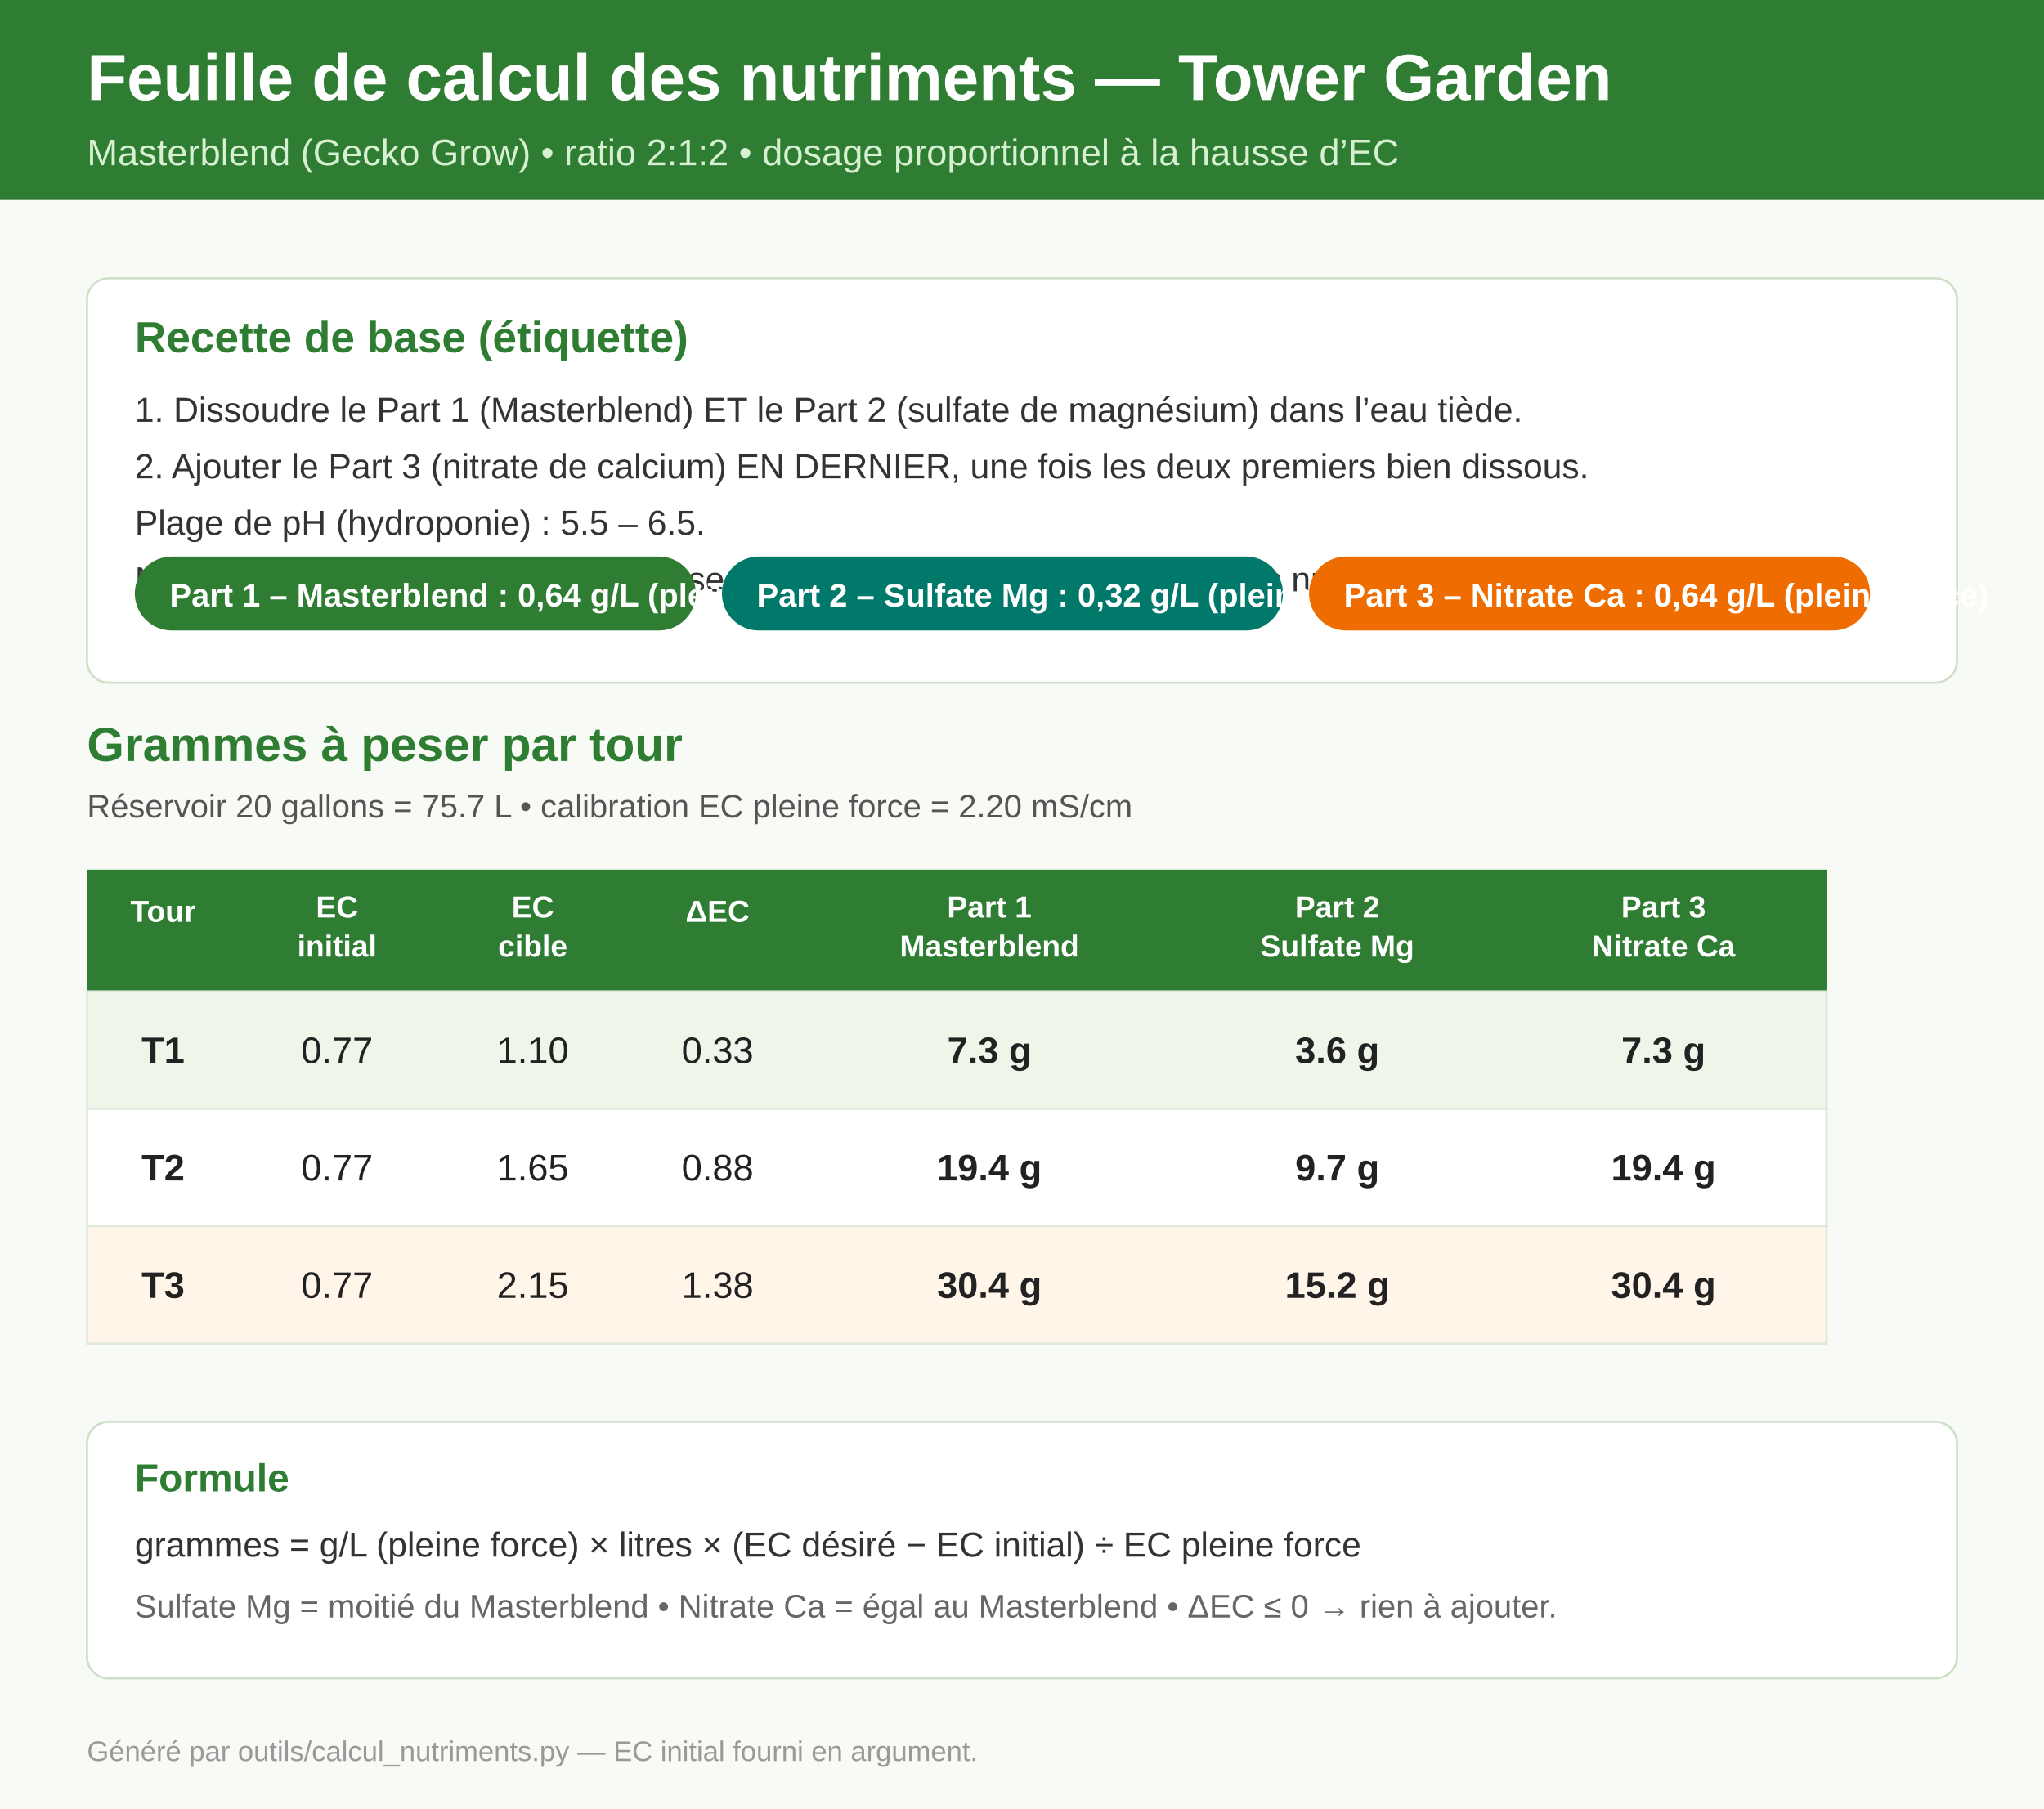
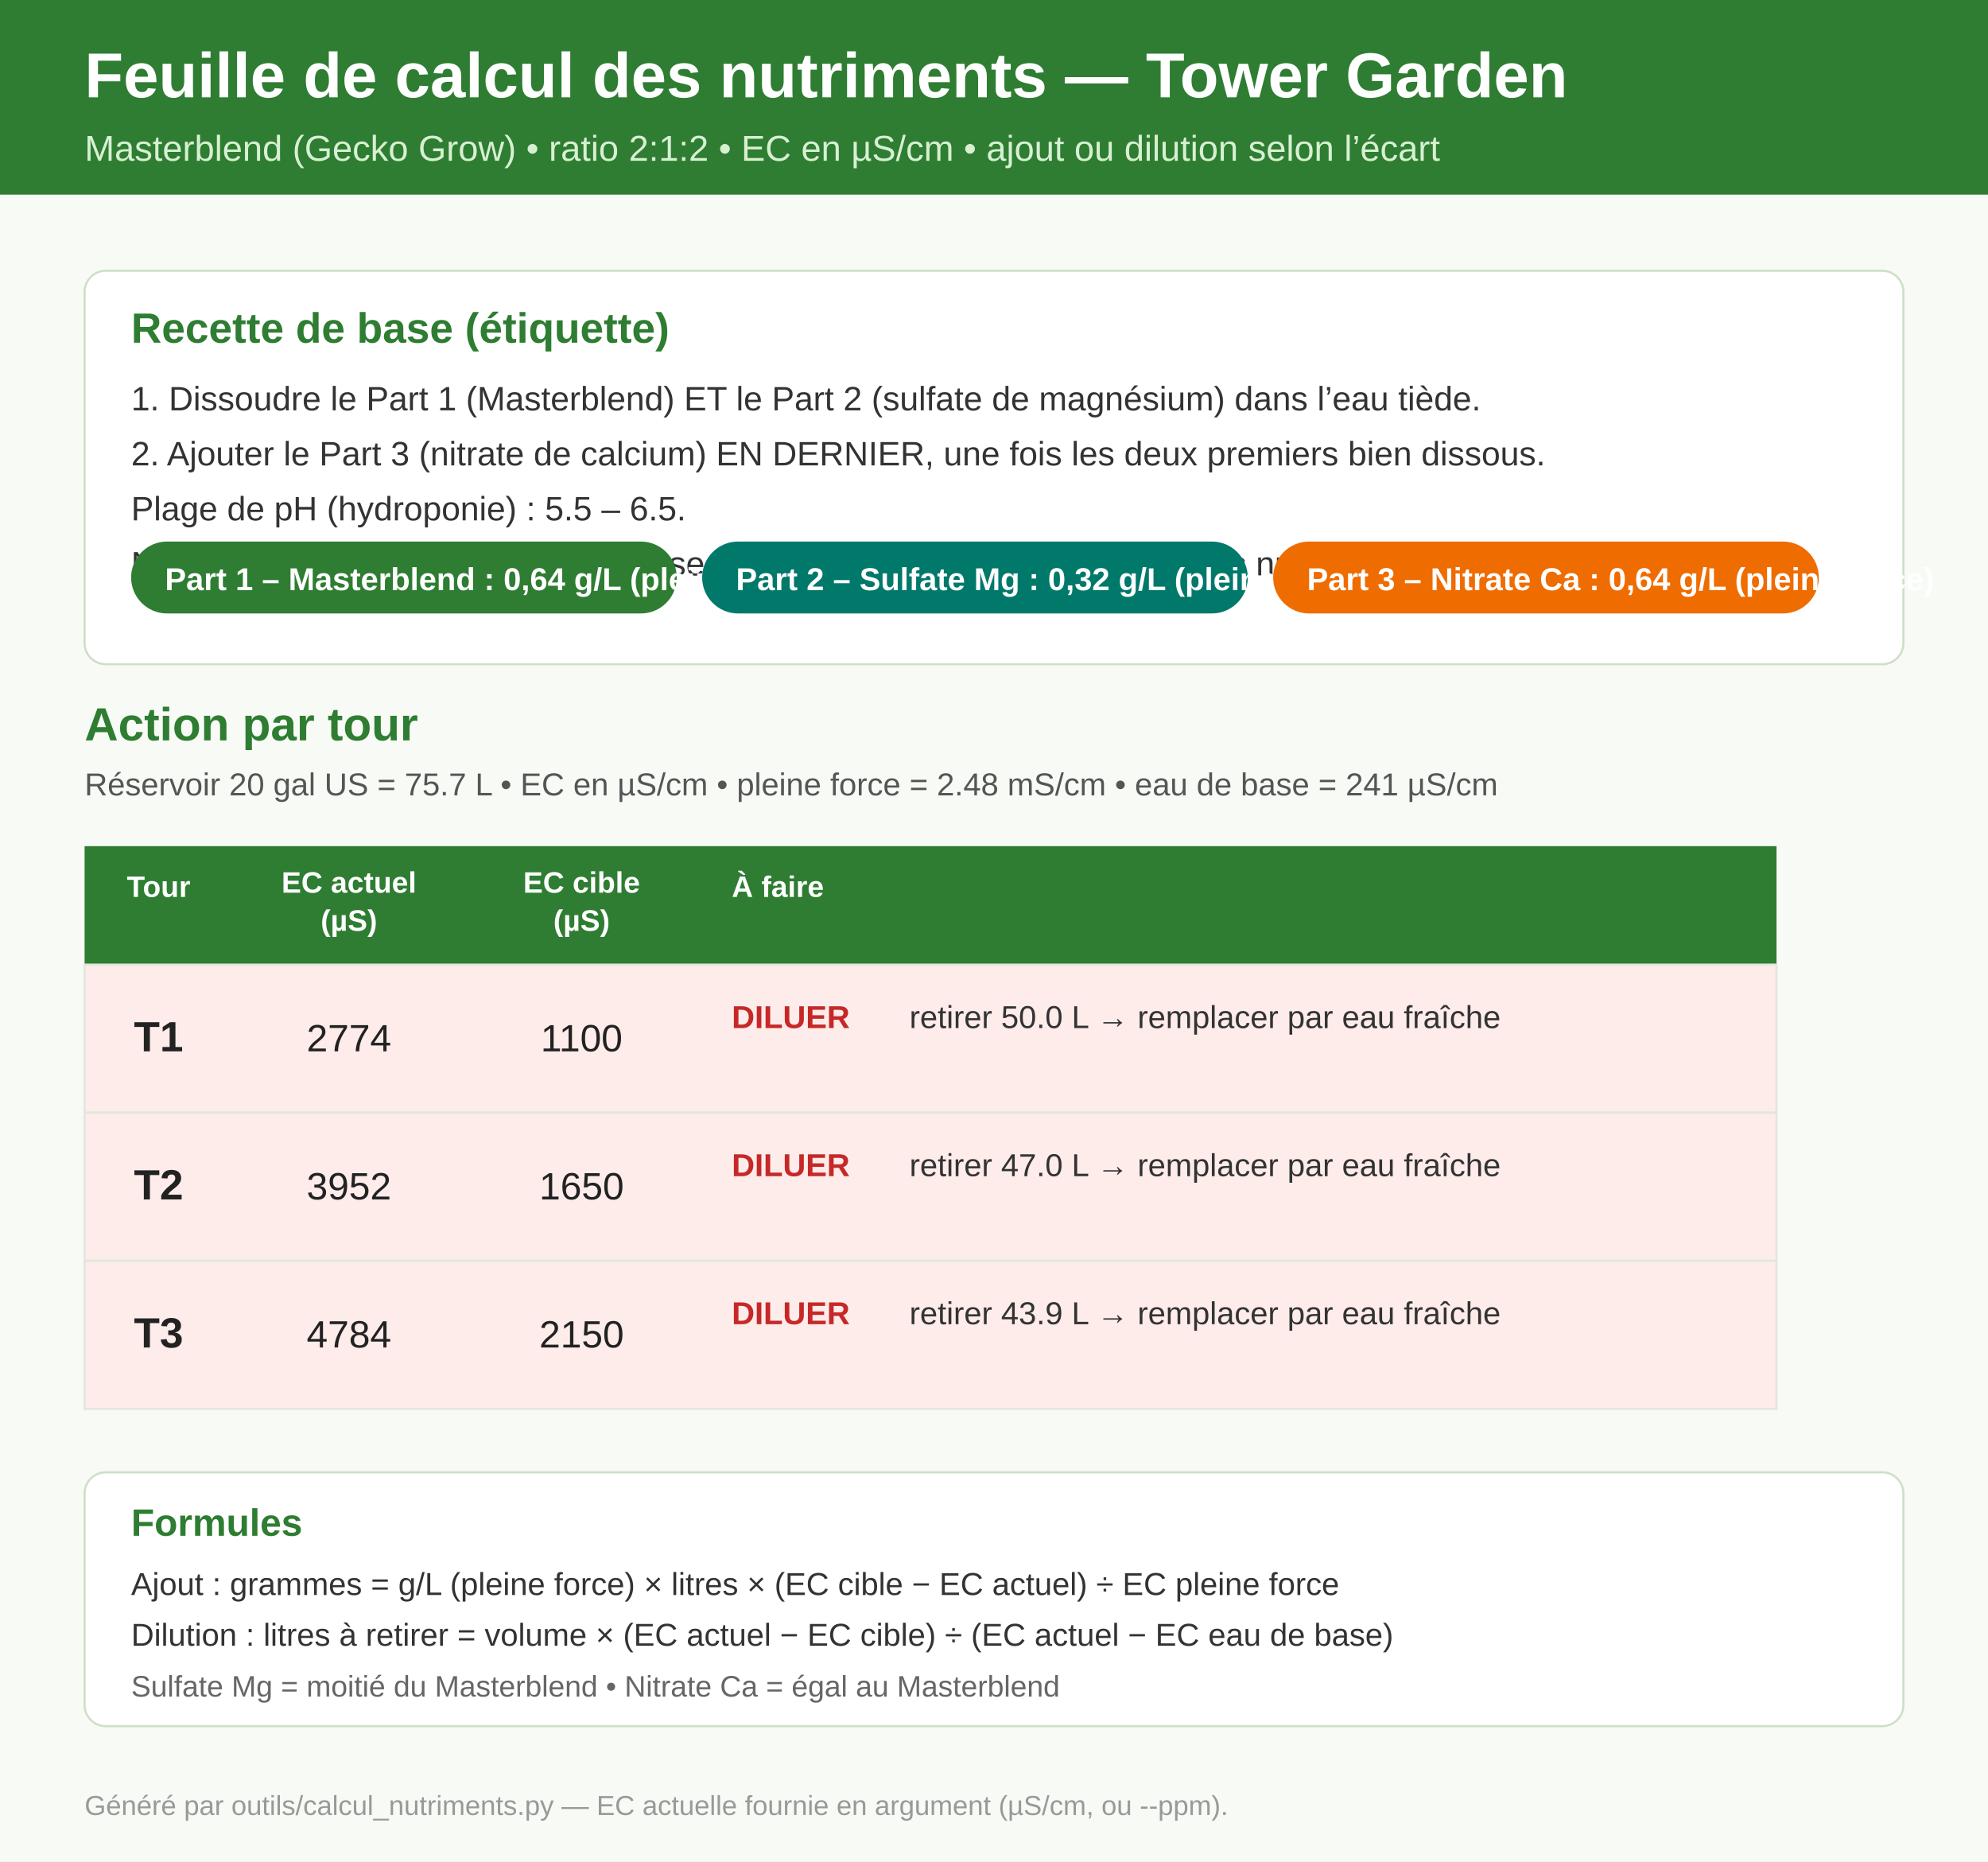
- <svg xmlns="http://www.w3.org/2000/svg" width="940" height="832" viewBox="0 0 940 832" font-family="Segoe UI, Arial, sans-serif">
-   <rect width="940" height="832" fill="#f7faf5" />
+ <svg xmlns="http://www.w3.org/2000/svg" width="940" height="880" viewBox="0 0 940 880" font-family="Segoe UI, Arial, sans-serif">
+   <rect width="940" height="880" fill="#f7faf5" />
  <rect x="0" y="0" width="940" height="92" fill="#2e7d32" />
  <text x="40" y="46" fill="#ffffff" font-size="30" font-weight="700">Feuille de calcul des nutriments — Tower Garden</text>
-   <text x="40" y="76" fill="#d7f0d2" font-size="17">Masterblend (Gecko Grow) • ratio 2:1:2 • dosage proportionnel à la hausse d’EC</text>
+   <text x="40" y="76" fill="#d7f0d2" font-size="17">Masterblend (Gecko Grow) • ratio 2:1:2 • EC en µS/cm • ajout ou dilution selon l’écart</text>
  <rect x="40" y="128" width="860" height="186" rx="10" fill="#ffffff" stroke="#cde0c6" />
  <text x="62" y="162" font-size="20" font-weight="700" fill="#2e7d32">Recette de base (étiquette)</text>
  <text x="62" y="194" font-size="16" fill="#333">1. Dissoudre le Part 1 (Masterblend) ET le Part 2 (sulfate de magnésium) dans l’eau tiède.</text>
  <text x="62" y="220" font-size="16" fill="#333">2. Ajouter le Part 3 (nitrate de calcium) EN DERNIER, une fois les deux premiers bien dissous.</text>
  <text x="62" y="246" font-size="16" fill="#333">Plage de pH (hydroponie) : 5.5 – 6.5.</text>
  <text x="62" y="272" font-size="16" fill="#333">Ne jamais mélanger les concentrés secs ensemble (risque de blocage des nutriments).</text>
  <rect x="62" y="256" width="258" height="34" rx="17" fill="#2e7d32" />
  <text x="78" y="279" font-size="15" fill="#fff" font-weight="600">Part 1 – Masterblend : 0,64 g/L (pleine force)</text>
  <rect x="332" y="256" width="258" height="34" rx="17" fill="#00796b" />
  <text x="348" y="279" font-size="15" fill="#fff" font-weight="600">Part 2 – Sulfate Mg : 0,32 g/L (pleine force)</text>
  <rect x="602" y="256" width="258" height="34" rx="17" fill="#ef6c00" />
  <text x="618" y="279" font-size="15" fill="#fff" font-weight="600">Part 3 – Nitrate Ca : 0,64 g/L (pleine force)</text>
-   <text x="40" y="350" font-size="22" font-weight="700" fill="#2e7d32">Grammes à peser par tour</text>
-   <text x="40" y="376" font-size="15" fill="#555">Réservoir 20 gallons = 75.7 L • calibration EC pleine force = 2.20 mS/cm</text>
+   <text x="40" y="350" font-size="22" font-weight="700" fill="#2e7d32">Action par tour</text>
+   <text x="40" y="376" font-size="15" fill="#555">Réservoir 20 gal US = 75.7 L • EC en µS/cm • pleine force = 2.48 mS/cm • eau de base = 241 µS/cm</text>
  <rect x="40" y="400" width="800" height="56" fill="#2e7d32" />
  <text x="75.0" y="424" font-size="14" font-weight="700" fill="#fff" text-anchor="middle">Tour</text>
-   <text x="155.0" y="422" font-size="14" font-weight="700" fill="#fff" text-anchor="middle">EC</text>
-   <text x="155.0" y="440" font-size="14" font-weight="700" fill="#fff" text-anchor="middle">initial</text>
-   <text x="245.0" y="422" font-size="14" font-weight="700" fill="#fff" text-anchor="middle">EC</text>
-   <text x="245.0" y="440" font-size="14" font-weight="700" fill="#fff" text-anchor="middle">cible</text>
-   <text x="330.0" y="424" font-size="14" font-weight="700" fill="#fff" text-anchor="middle">ΔEC</text>
-   <text x="455.0" y="422" font-size="14" font-weight="700" fill="#fff" text-anchor="middle">Part 1</text>
-   <text x="455.0" y="440" font-size="14" font-weight="700" fill="#fff" text-anchor="middle">Masterblend</text>
-   <text x="615.0" y="422" font-size="14" font-weight="700" fill="#fff" text-anchor="middle">Part 2</text>
-   <text x="615.0" y="440" font-size="14" font-weight="700" fill="#fff" text-anchor="middle">Sulfate Mg</text>
-   <text x="765.0" y="422" font-size="14" font-weight="700" fill="#fff" text-anchor="middle">Part 3</text>
-   <text x="765.0" y="440" font-size="14" font-weight="700" fill="#fff" text-anchor="middle">Nitrate Ca</text>
-   <rect x="40" y="456" width="800" height="54" fill="#eef6ea" stroke="#e0e8db" />
-   <text x="75.0" y="489.0" font-size="17" font-weight="700" fill="#222" text-anchor="middle">T1</text>
-   <text x="155.0" y="489.0" font-size="17" font-weight="400" fill="#222" text-anchor="middle">0.77</text>
-   <text x="245.0" y="489.0" font-size="17" font-weight="400" fill="#222" text-anchor="middle">1.10</text>
-   <text x="330.0" y="489.0" font-size="17" font-weight="400" fill="#222" text-anchor="middle">0.33</text>
-   <text x="455.0" y="489.0" font-size="17" font-weight="700" fill="#222" text-anchor="middle">7.3 g</text>
-   <text x="615.0" y="489.0" font-size="17" font-weight="700" fill="#222" text-anchor="middle">3.6 g</text>
-   <text x="765.0" y="489.0" font-size="17" font-weight="700" fill="#222" text-anchor="middle">7.3 g</text>
-   <rect x="40" y="510" width="800" height="54" fill="#ffffff" stroke="#e0e8db" />
-   <text x="75.0" y="543.0" font-size="17" font-weight="700" fill="#222" text-anchor="middle">T2</text>
-   <text x="155.0" y="543.0" font-size="17" font-weight="400" fill="#222" text-anchor="middle">0.77</text>
-   <text x="245.0" y="543.0" font-size="17" font-weight="400" fill="#222" text-anchor="middle">1.65</text>
-   <text x="330.0" y="543.0" font-size="17" font-weight="400" fill="#222" text-anchor="middle">0.88</text>
-   <text x="455.0" y="543.0" font-size="17" font-weight="700" fill="#222" text-anchor="middle">19.4 g</text>
-   <text x="615.0" y="543.0" font-size="17" font-weight="700" fill="#222" text-anchor="middle">9.7 g</text>
-   <text x="765.0" y="543.0" font-size="17" font-weight="700" fill="#222" text-anchor="middle">19.4 g</text>
-   <rect x="40" y="564" width="800" height="54" fill="#fff5e9" stroke="#e0e8db" />
-   <text x="75.0" y="597.0" font-size="17" font-weight="700" fill="#222" text-anchor="middle">T3</text>
-   <text x="155.0" y="597.0" font-size="17" font-weight="400" fill="#222" text-anchor="middle">0.77</text>
-   <text x="245.0" y="597.0" font-size="17" font-weight="400" fill="#222" text-anchor="middle">2.15</text>
-   <text x="330.0" y="597.0" font-size="17" font-weight="400" fill="#222" text-anchor="middle">1.38</text>
-   <text x="455.0" y="597.0" font-size="17" font-weight="700" fill="#222" text-anchor="middle">30.4 g</text>
-   <text x="615.0" y="597.0" font-size="17" font-weight="700" fill="#222" text-anchor="middle">15.2 g</text>
-   <text x="765.0" y="597.0" font-size="17" font-weight="700" fill="#222" text-anchor="middle">30.4 g</text>
-   <rect x="40" y="654" width="860" height="118" rx="10" fill="#ffffff" stroke="#cde0c6" />
-   <text x="62" y="686" font-size="18" font-weight="700" fill="#2e7d32">Formule</text>
-   <text x="62" y="716" font-size="16" fill="#333">grammes = g/L (pleine force) × litres × (EC désiré − EC initial) ÷ EC pleine force</text>
-   <text x="62" y="744" font-size="15" fill="#666">Sulfate Mg = moitié du Masterblend • Nitrate Ca = égal au Masterblend • ΔEC ≤ 0 → rien à ajouter.</text>
-   <text x="40" y="810" font-size="13" fill="#999">Généré par outils/calcul_nutriments.py — EC initial fourni en argument.</text>
+   <text x="165.0" y="422" font-size="14" font-weight="700" fill="#fff" text-anchor="middle">EC actuel</text>
+   <text x="165.0" y="440" font-size="14" font-weight="700" fill="#fff" text-anchor="middle">(µS)</text>
+   <text x="275.0" y="422" font-size="14" font-weight="700" fill="#fff" text-anchor="middle">EC cible</text>
+   <text x="275.0" y="440" font-size="14" font-weight="700" fill="#fff" text-anchor="middle">(µS)</text>
+   <text x="346" y="424" font-size="14" font-weight="700" fill="#fff" text-anchor="start">À faire</text>
+   <rect x="40" y="456" width="800" height="70" fill="#fdecea" stroke="#e0e8db" />
+   <text x="75" y="497.0" font-size="20" font-weight="700" fill="#222" text-anchor="middle">T1</text>
+   <text x="165" y="497.0" font-size="18" fill="#222" text-anchor="middle">2774</text>
+   <text x="275" y="497.0" font-size="18" fill="#222" text-anchor="middle">1100</text>
+   <text x="346" y="486" font-size="15" font-weight="700" fill="#c62828">DILUER</text>
+   <text x="430" y="486" font-size="15" fill="#333">retirer 50.0 L → remplacer par eau fraîche</text>
+   <rect x="40" y="526" width="800" height="70" fill="#fdecea" stroke="#e0e8db" />
+   <text x="75" y="567.0" font-size="20" font-weight="700" fill="#222" text-anchor="middle">T2</text>
+   <text x="165" y="567.0" font-size="18" fill="#222" text-anchor="middle">3952</text>
+   <text x="275" y="567.0" font-size="18" fill="#222" text-anchor="middle">1650</text>
+   <text x="346" y="556" font-size="15" font-weight="700" fill="#c62828">DILUER</text>
+   <text x="430" y="556" font-size="15" fill="#333">retirer 47.0 L → remplacer par eau fraîche</text>
+   <rect x="40" y="596" width="800" height="70" fill="#fdecea" stroke="#e0e8db" />
+   <text x="75" y="637.0" font-size="20" font-weight="700" fill="#222" text-anchor="middle">T3</text>
+   <text x="165" y="637.0" font-size="18" fill="#222" text-anchor="middle">4784</text>
+   <text x="275" y="637.0" font-size="18" fill="#222" text-anchor="middle">2150</text>
+   <text x="346" y="626" font-size="15" font-weight="700" fill="#c62828">DILUER</text>
+   <text x="430" y="626" font-size="15" fill="#333">retirer 43.9 L → remplacer par eau fraîche</text>
+   <rect x="40" y="696" width="860" height="120" rx="10" fill="#ffffff" stroke="#cde0c6" />
+   <text x="62" y="726" font-size="18" font-weight="700" fill="#2e7d32">Formules</text>
+   <text x="62" y="754" font-size="15" fill="#333">Ajout : grammes = g/L (pleine force) × litres × (EC cible − EC actuel) ÷ EC pleine force</text>
+   <text x="62" y="778" font-size="15" fill="#333">Dilution : litres à retirer = volume × (EC actuel − EC cible) ÷ (EC actuel − EC eau de base)</text>
+   <text x="62" y="802" font-size="14" fill="#666">Sulfate Mg = moitié du Masterblend • Nitrate Ca = égal au Masterblend</text>
+   <text x="40" y="858" font-size="13" fill="#999">Généré par outils/calcul_nutriments.py — EC actuelle fournie en argument (µS/cm, ou --ppm).</text>
</svg>
